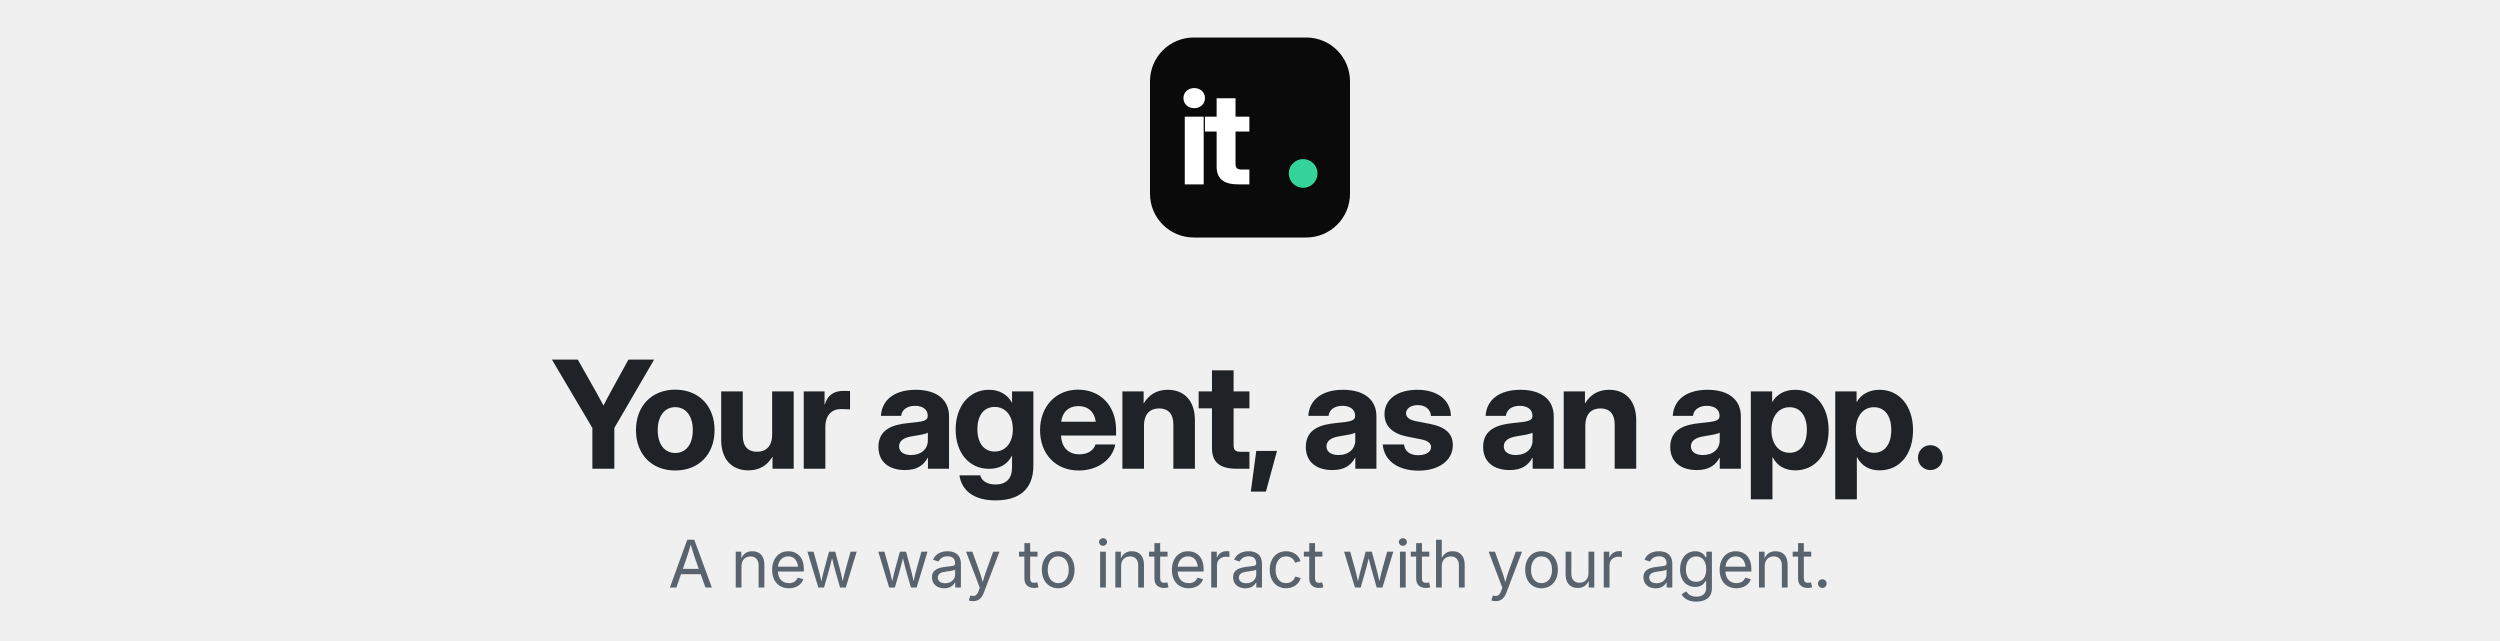
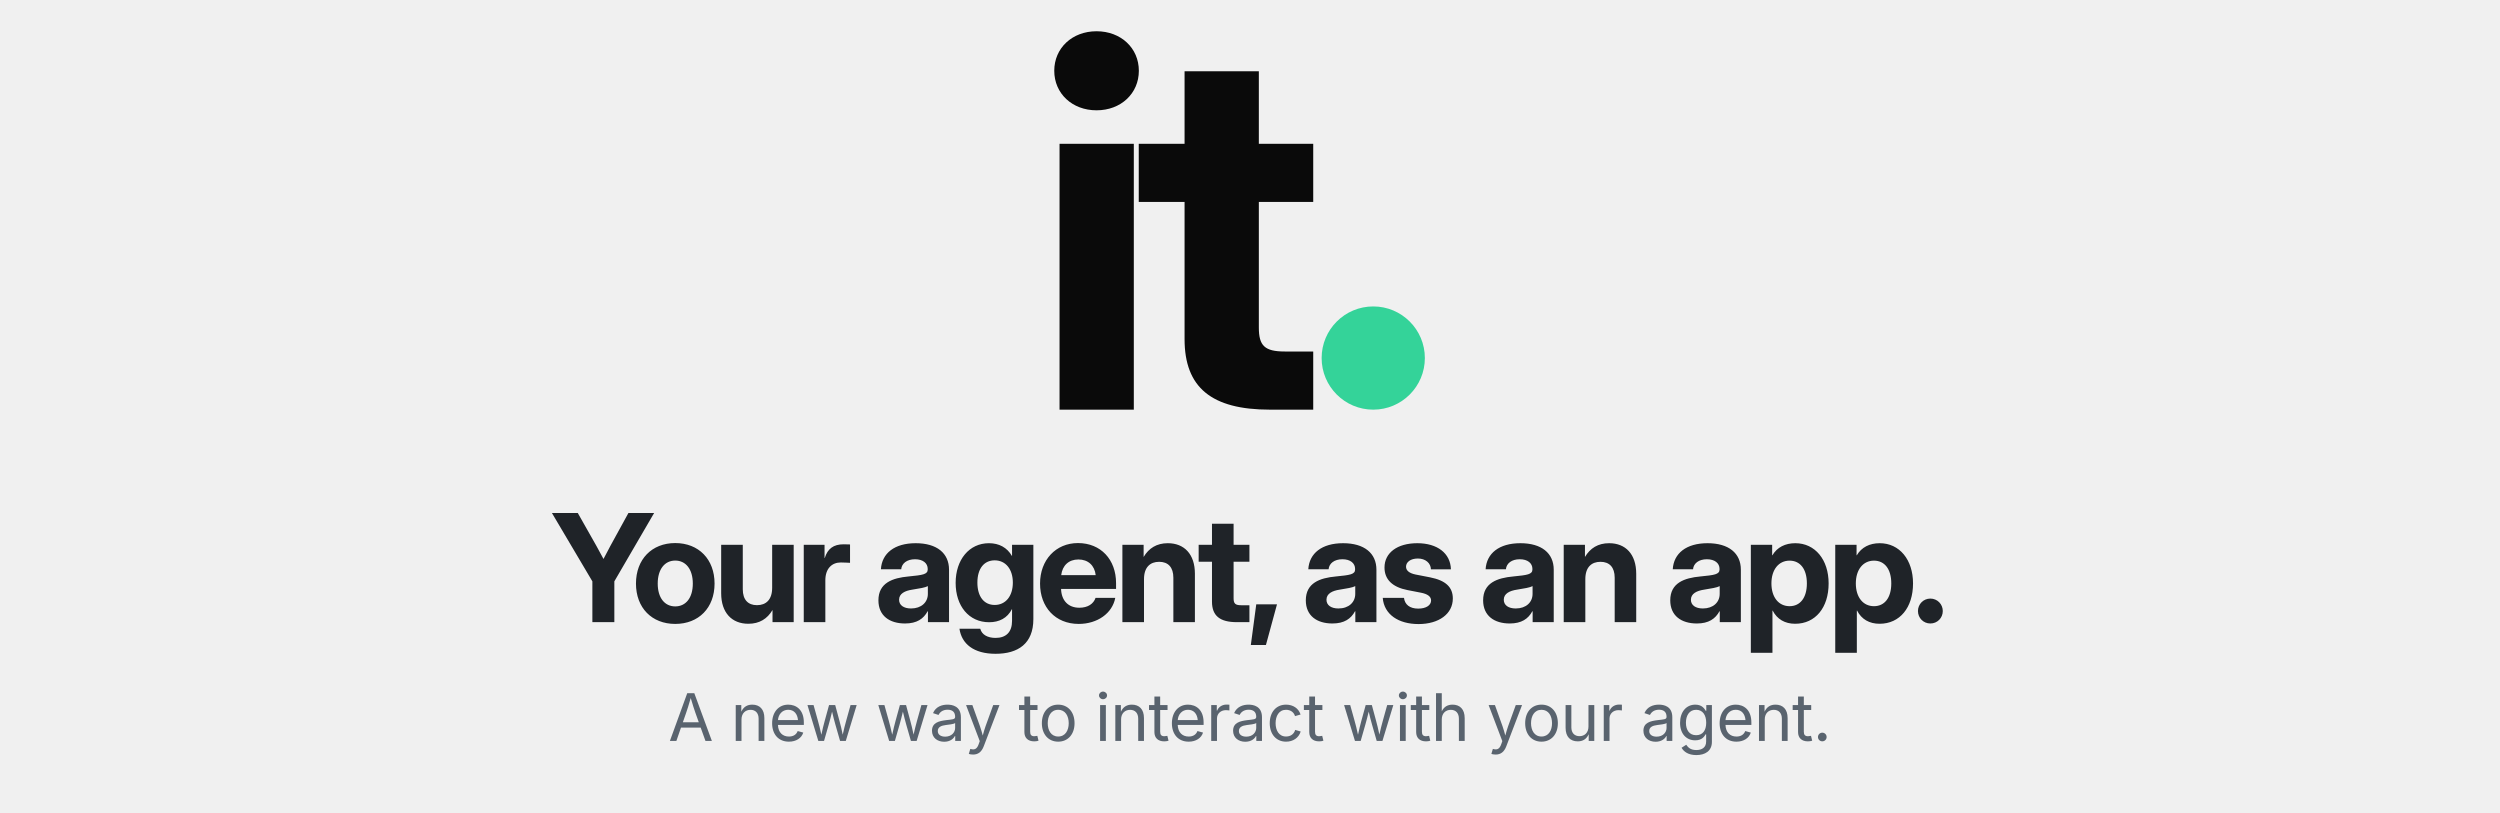
- <svg xmlns="http://www.w3.org/2000/svg" viewBox="0 0 1600 410" width="1600" height="410" role="img" aria-label="It. Your agent, as an app. A new way to interact with your agent.">
-   <g transform="translate(736.00 24.00) scale(2)">
-     <rect width="64" height="64" rx="14" fill="#0a0a0a" />
-     <path d="M11.13 47H17.18V25.34H11.13ZM14.15 22.62C16.14 22.62 17.59 21.24 17.59 19.4C17.59 17.55 16.14 16.18 14.15 16.18C12.16 16.18 10.7 17.55 10.7 19.4C10.7 21.24 12.16 22.62 14.15 22.62ZM31.8 25.34H27.37V19.44H21.32V25.34H17.59V30.08H21.32V41.26C21.32 45.2 23.52 47 28.28 47H31.8V42.26H29.49C27.85 42.26 27.37 41.79 27.37 40.31V30.08H31.8Z" fill="#fff" />
-     <circle cx="49" cy="43.5" r="4.6" fill="#34d399" />
+ <svg xmlns="http://www.w3.org/2000/svg" viewBox="0 0 1600 520" width="1600" height="520" role="img" aria-label="it. Your agent, as an app. A new way to interact with your agent.">
+   <g transform="translate(661.35 262.18) scale(0.16113)">
+     <path d="M104 0H399V-1056H104ZM251 -1189C348 -1189 419 -1256 419 -1346C419 -1436 348 -1503 251 -1503C154 -1503 83 -1436 83 -1346C83 -1256 154 -1189 251 -1189ZM1111.6 -1056H895.6V-1344H600.6V-1056H418.6V-825H600.6V-280C600.6 -88 707.6 0 939.6 0H1111.6V-231H998.6C918.6 -231 895.6 -254 895.6 -326V-825H1111.6Z" fill="#0a0a0a" />
+     <circle cx="1350" cy="-205" r="205" fill="#34d399" />
  </g>
-   <path d="M379.12 300H393.18V273.89L418.63 230.16H402.18L390.69 251.11C389.15 253.92 387.65 256.73 386.24 259.55C384.74 256.73 383.24 253.92 381.65 251.11L369.79 230.16H353.24L379.12 273.89ZM432.15 301.12C447.19 301.12 457.32 290.81 457.32 275.3C457.32 259.78 447.19 249.38 432.15 249.38C417.15 249.38 407.02 259.78 407.02 275.3C407.02 290.81 417.15 301.12 432.15 301.12ZM432.15 289.92C425.44 289.92 420.94 284.48 420.94 275.3C420.94 266.06 425.49 260.58 432.15 260.58C438.85 260.58 443.4 266.06 443.4 275.3C443.4 284.48 438.9 289.92 432.15 289.92ZM478.94 301.03C486.07 301.03 491.08 297.84 494.41 292.22V300H507.96V250.5H494.18V278.02C494.18 285.7 490.19 289.12 484.47 289.12C478.71 289.12 475.38 285.61 475.38 278.95V250.5H461.55V281.48C461.55 294 468.4 301.03 478.94 301.03ZM514.4 300H528.22V273.19C528.22 265.73 532.4 261.8 538.07 261.8C540.41 261.8 542.99 261.98 544.02 262.03V250.27C542.9 250.22 541.54 250.17 539.94 250.17C533.43 250.17 529.68 252.98 527.85 258.94H527.71V250.5H514.4ZM579.21 300.84C586.8 300.84 591.07 297.84 593.69 293.02H593.88V300H607.38V266.44C607.38 255.84 599.6 249.47 586.05 249.47C572.46 249.47 564.39 255.94 563.78 266.16H576.77C577.1 262.36 580.47 259.73 585.63 259.73C590.69 259.73 593.74 262.27 593.74 265.92V266.25C593.74 269.44 590.55 269.86 581.5 270.75C571.19 271.69 562.19 274.88 562.19 286.03C562.19 295.92 569.32 300.84 579.21 300.84ZM583.05 291.23C578.41 291.23 575.41 289.17 575.41 285.66C575.41 281.72 579.16 279.89 583.89 279.19C588.35 278.48 592.24 277.83 593.83 276.94V281.91C593.83 287.25 589.71 291.23 583.05 291.23ZM637.16 320.25C651.5 320.25 661.35 313.78 661.35 298.08V250.5H647.71V257.67H647.66C644.52 252.19 639.36 249.47 632.94 249.47C620.28 249.47 611.61 260.02 611.61 274.88C611.61 289.64 620.1 300.05 633.03 300.05C639.5 300.05 644.71 297.42 647.66 291.61H647.71V299.2C647.71 306.33 643.91 310.08 637.16 310.08C632 310.08 628.35 307.97 627.36 304.22H614.05C615.46 313.83 623.1 320.25 637.16 320.25ZM636.6 288.98C629.89 288.98 625.53 283.78 625.53 274.69C625.53 265.59 629.89 260.44 636.6 260.44C643.58 260.44 648.22 266.06 648.22 274.69C648.22 283.36 643.58 288.98 636.6 288.98ZM690.38 301.12C702.38 301.12 711.94 294.28 713.77 284.44H701.16C699.89 288.28 696.19 290.77 690.8 290.77C683.53 290.77 679.31 286.03 679.08 278.72H714.28V275.02C714.28 259.92 704.49 249.38 689.91 249.38C675.71 249.38 665.63 260.2 665.63 275.3C665.63 290.34 675.38 301.12 690.38 301.12ZM679.17 269.91C679.92 263.72 684 259.88 690.19 259.88C696.42 259.88 700.55 263.72 701.25 269.91ZM732.16 272.48C732.16 264.8 736.14 261.38 741.86 261.38C747.63 261.38 750.95 264.89 750.95 271.55V300H764.74V269.02C764.74 256.5 757.94 249.47 747.39 249.47C740.27 249.47 735.25 252.66 731.92 258.28V250.5H718.33V300H732.16ZM799.63 250.5H789.5V237H775.67V250.5H767.14V261.33H775.67V286.88C775.67 295.88 780.69 300 791.56 300H799.63V289.17H794.33C790.58 289.17 789.5 288.09 789.5 284.72V261.33H799.63ZM800.53 314.62H810.19L817.27 288.61H804ZM852.73 300.84C860.33 300.84 864.59 297.84 867.22 293.02H867.41V300H880.91V266.44C880.91 255.84 873.12 249.47 859.58 249.47C845.98 249.47 837.92 255.94 837.31 266.16H850.3C850.62 262.36 854 259.73 859.16 259.73C864.22 259.73 867.26 262.27 867.26 265.92V266.25C867.26 269.44 864.08 269.86 855.03 270.75C844.72 271.69 835.72 274.88 835.72 286.03C835.72 295.92 842.84 300.84 852.73 300.84ZM856.58 291.23C851.94 291.23 848.94 289.17 848.94 285.66C848.94 281.72 852.69 279.89 857.42 279.19C861.87 278.48 865.76 277.83 867.36 276.94V281.91C867.36 287.25 863.23 291.23 856.58 291.23ZM907.87 301.22C920.81 301.22 929.81 294.75 929.81 284.86C929.81 277.59 925.22 273.28 915.23 271.31L905.86 269.48C902.06 268.69 899.86 267.05 899.86 264.52C899.86 261.56 902.72 259.27 907.45 259.27C912.33 259.27 915.7 262.22 915.8 266.2H928.59C928.31 255.89 919.87 249.47 907.08 249.47C894.19 249.47 886.08 255.66 886.08 265.03C886.08 272.72 891.19 277.59 900.8 279.47L909.47 281.16C913.5 281.95 915.89 283.5 915.89 286.12C915.89 289.17 912.75 291.33 907.64 291.33C902.25 291.33 899.06 288.75 898.55 284.44H884.95C885.8 295.08 895.03 301.22 907.87 301.22ZM966.22 300.84C973.81 300.84 978.08 297.84 980.7 293.02H980.89V300H994.39V266.44C994.39 255.84 986.61 249.47 973.06 249.47C959.47 249.47 951.4 255.94 950.79 266.16H963.78C964.11 262.36 967.48 259.73 972.64 259.73C977.7 259.73 980.75 262.27 980.75 265.92V266.25C980.75 269.44 977.56 269.86 968.51 270.75C958.2 271.69 949.2 274.88 949.2 286.03C949.2 295.92 956.33 300.84 966.22 300.84ZM970.06 291.23C965.42 291.23 962.42 289.17 962.42 285.66C962.42 281.72 966.17 279.89 970.9 279.19C975.36 278.48 979.25 277.83 980.84 276.94V281.91C980.84 287.25 976.72 291.23 970.06 291.23ZM1014.61 272.48C1014.61 264.8 1018.59 261.38 1024.31 261.38C1030.07 261.38 1033.4 264.89 1033.4 271.55V300H1047.18V269.02C1047.18 256.5 1040.39 249.47 1029.84 249.47C1022.72 249.47 1017.7 252.66 1014.37 258.28V250.5H1000.78V300H1014.61ZM1085.98 300.84C1093.57 300.84 1097.84 297.84 1100.46 293.02H1100.65V300H1114.15V266.44C1114.15 255.84 1106.37 249.47 1092.82 249.47C1079.23 249.47 1071.17 255.94 1070.56 266.16H1083.54C1083.87 262.36 1087.25 259.73 1092.4 259.73C1097.46 259.73 1100.51 262.27 1100.51 265.92V266.25C1100.51 269.44 1097.32 269.86 1088.28 270.75C1077.96 271.69 1068.96 274.88 1068.96 286.03C1068.96 295.92 1076.09 300.84 1085.98 300.84ZM1089.82 291.23C1085.18 291.23 1082.18 289.17 1082.18 285.66C1082.18 281.72 1085.93 279.89 1090.67 279.19C1095.12 278.48 1099.01 277.83 1100.6 276.94V281.91C1100.6 287.25 1096.48 291.23 1089.82 291.23ZM1120.54 319.59H1134.37V292.59H1134.51C1137.37 298.17 1142.39 301.03 1148.9 301.03C1161.84 301.03 1170.32 290.72 1170.32 275.2C1170.32 260.02 1161.65 249.47 1148.99 249.47C1142.57 249.47 1137.37 252.05 1134.32 257.2H1134.18V250.5H1120.54ZM1145.34 289.78C1138.35 289.78 1133.71 284.06 1133.71 275.2C1133.71 266.39 1138.35 260.62 1145.34 260.62C1152.04 260.62 1156.4 265.92 1156.4 275.2C1156.4 284.48 1152.04 289.78 1145.34 289.78ZM1174.56 319.59H1188.38V292.59H1188.53C1191.38 298.17 1196.4 301.03 1202.92 301.03C1215.85 301.03 1224.34 290.72 1224.34 275.2C1224.34 260.02 1215.67 249.47 1203.01 249.47C1196.59 249.47 1191.38 252.05 1188.34 257.2H1188.2V250.5H1174.56ZM1199.35 289.78C1192.37 289.78 1187.73 284.06 1187.73 275.2C1187.73 266.39 1192.37 260.62 1199.35 260.62C1206.06 260.62 1210.42 265.92 1210.42 275.2C1210.42 284.48 1206.06 289.78 1199.35 289.78ZM1235.42 300.84C1239.87 300.84 1243.38 297.33 1243.38 292.88C1243.38 288.47 1239.87 284.91 1235.42 284.91C1231.01 284.91 1227.49 288.47 1227.49 292.88C1227.49 297.33 1231.01 300.84 1235.42 300.84Z" fill="#1f2328" />
-   <path d="M428.74 376H432.89L435.84 367.47H448.43L451.49 376H455.59L444.35 345.44H439.84ZM437.03 364.06 439.18 357.87C439.84 355.98 440.78 353.07 442.07 348.56C443.37 352.99 444.27 355.82 445.01 357.87L447.22 364.06ZM474.56 362.26C474.56 358.34 477.04 356.11 480.34 356.11C483.54 356.11 485.51 358.22 485.51 361.75V376H489.2V361.44C489.2 355.64 486.09 352.79 481.45 352.79C478.37 352.79 475.91 354.08 474.44 357.32L474.42 353.07H470.87V376H474.56ZM504.9 376.49C509.6 376.49 513.02 374.13 514.09 370.67L510.52 369.68C509.66 372.02 507.63 373.21 504.92 373.21C500.86 373.21 498.07 370.59 497.89 365.79H514.46V364.25C514.46 355.78 509.33 352.79 504.47 352.79C498.22 352.79 494.16 357.69 494.16 364.72C494.16 371.78 498.26 376.49 504.9 376.49ZM497.91 362.67C498.13 359.16 500.53 356.07 504.47 356.07C508.24 356.07 510.36 358.77 510.71 362.67ZM523.72 376H527.39L530.36 365.62C531.1 363.06 531.82 360.19 532.52 357.28C533.21 360.21 533.91 363 534.67 365.62L537.64 376H541.31L548.27 353.07H544.35L541.56 363.08C540.86 365.58 540.1 368.47 539.34 371.98C538.63 368.43 537.89 365.52 537.23 363.08L534.53 353.07H530.59L527.84 363.08C527.14 365.62 526.4 368.56 525.67 372.04C524.91 368.39 524.13 365.48 523.47 363.08L520.68 353.07H516.77ZM569.06 376H572.73L575.71 365.62C576.44 363.06 577.16 360.19 577.86 357.28C578.56 360.21 579.25 363 580.01 365.62L582.99 376H586.66L593.61 353.07H589.69L586.9 363.08C586.21 365.58 585.45 368.47 584.69 371.98C583.97 368.43 583.23 365.52 582.58 363.08L579.87 353.07H575.93L573.18 363.08C572.49 365.62 571.75 368.56 571.01 372.04C570.25 368.39 569.47 365.48 568.82 363.08L566.03 353.07H562.11ZM604.28 376.53C608.16 376.53 610.31 374.5 611.09 372.88H611.34V376H614.97V360.89C614.97 353.73 609.45 352.79 606.38 352.79C602.83 352.79 598.89 354.06 597.13 358.22L600.67 359.39C601.39 357.79 603.18 356.03 606.48 356.03C609.66 356.03 611.28 357.67 611.28 360.52V360.64C611.28 362.34 609.47 362.22 605.39 362.73C601.15 363.26 596.47 364.23 596.47 369.48C596.47 373.99 599.94 376.53 604.28 376.53ZM604.92 373.27C602.17 373.27 600.18 372.04 600.18 369.66C600.18 367.06 602.54 366.2 605.23 365.85C606.64 365.66 610.66 365.25 611.28 364.54V367.71C611.28 370.52 609 373.27 604.92 373.27ZM620.04 384.31C620.43 384.49 621.44 384.74 622.75 384.74C625.99 384.74 628.21 383.08 629.6 379.42L639.67 353.07H635.65L630.73 366.67C630.01 368.66 629.48 370.65 628.97 372.55C628.43 370.65 627.92 368.68 627.2 366.67L622.32 353.07H618.28L627.04 376.12L626.38 378.03C625.25 381.31 623.63 381.8 621.38 381.21L620.99 381.11ZM664.01 353.07H659.3V347.62H655.61V353.07H652.16V356.23H655.61V370.34C655.61 374.09 657.94 376.29 661.9 376.29C662.85 376.29 663.89 376.14 664.65 375.88L663.89 372.76C663.28 372.88 662.48 373.01 662 373.01C660.06 373.01 659.3 372.1 659.3 370.05V356.23H664.01ZM677.23 376.49C683.49 376.49 687.71 371.75 687.71 364.68C687.71 357.5 683.49 352.79 677.23 352.79C671 352.79 666.79 357.5 666.79 364.68C666.79 371.75 671 376.49 677.23 376.49ZM677.23 373.19C672.66 373.19 670.55 369.19 670.55 364.68C670.55 360.11 672.66 356.09 677.23 356.09C681.87 356.09 683.98 360.13 683.98 364.68C683.98 369.19 681.87 373.19 677.23 373.19ZM704.06 376H707.75V353.07H704.06ZM705.92 349.32C707.34 349.32 708.51 348.23 708.51 346.88C708.51 345.53 707.34 344.44 705.92 344.44C704.53 344.44 703.36 345.53 703.36 346.88C703.36 348.23 704.53 349.32 705.92 349.32ZM717.5 362.26C717.5 358.34 719.98 356.11 723.28 356.11C726.48 356.11 728.45 358.22 728.45 361.75V376H732.14V361.44C732.14 355.64 729.03 352.79 724.39 352.79C721.31 352.79 718.85 354.08 717.38 357.32L717.36 353.07H713.81V376H717.5ZM747.23 353.07H742.51V347.62H738.82V353.07H735.37V356.23H738.82V370.34C738.82 374.09 741.16 376.29 745.11 376.29C746.06 376.29 747.1 376.14 747.86 375.88L747.1 372.76C746.49 372.88 745.69 373.01 745.22 373.01C743.27 373.01 742.51 372.1 742.51 370.05V356.23H747.23ZM760.75 376.49C765.45 376.49 768.87 374.13 769.94 370.67L766.37 369.68C765.51 372.02 763.48 373.21 760.77 373.21C756.71 373.21 753.92 370.59 753.74 365.79H770.31V364.25C770.31 355.78 765.18 352.79 760.32 352.79C754.07 352.79 750.01 357.69 750.01 364.72C750.01 371.78 754.11 376.49 760.75 376.49ZM753.76 362.67C753.98 359.16 756.38 356.07 760.32 356.07C764.09 356.07 766.21 358.77 766.56 362.67ZM775.18 376H778.87V361.64C778.87 358.55 781.29 356.31 784.59 356.31C785.58 356.31 786.58 356.48 786.81 356.52V352.81C786.38 352.79 785.47 352.74 784.94 352.74C782.21 352.74 779.84 354.28 778.99 356.6H778.75V353.07H775.18ZM796.99 376.53C800.87 376.53 803.02 374.5 803.8 372.88H804.04V376H807.67V360.89C807.67 353.73 802.16 352.79 799.08 352.79C795.53 352.79 791.6 354.06 789.83 358.22L793.38 359.39C794.1 357.79 795.88 356.03 799.18 356.03C802.36 356.03 803.98 357.67 803.98 360.52V360.64C803.98 362.34 802.18 362.22 798.1 362.73C793.85 363.26 789.18 364.23 789.18 369.48C789.18 373.99 792.64 376.53 796.99 376.53ZM797.63 373.27C794.88 373.27 792.89 372.04 792.89 369.66C792.89 367.06 795.25 366.2 797.93 365.85C799.35 365.66 803.37 365.25 803.98 364.54V367.71C803.98 370.52 801.71 373.27 797.63 373.27ZM823.07 376.49C827.56 376.49 831.21 374.05 832.44 369.97L828.91 368.97C828.23 371.45 826.14 373.19 823.07 373.19C818.49 373.19 816.38 369.19 816.38 364.68C816.38 360.11 818.49 356.09 823.07 356.09C826.08 356.09 828.13 357.77 828.81 360.13L832.36 359.12C831.11 355.12 827.5 352.79 823.07 352.79C816.83 352.79 812.63 357.5 812.63 364.68C812.63 371.75 816.83 376.49 823.07 376.49ZM846.33 353.07H841.62V347.62H837.92V353.07H834.48V356.23H837.92V370.34C837.92 374.09 840.26 376.29 844.22 376.29C845.16 376.29 846.21 376.14 846.97 375.88L846.21 372.76C845.59 372.88 844.79 373.01 844.32 373.01C842.37 373.01 841.62 372.1 841.62 370.05V356.23H846.33ZM867.17 376H870.84L873.81 365.62C874.55 363.06 875.27 360.19 875.97 357.28C876.66 360.21 877.36 363 878.12 365.62L881.09 376H884.77L891.72 353.07H887.8L885.01 363.08C884.31 365.58 883.56 368.47 882.8 371.98C882.08 368.43 881.34 365.52 880.68 363.08L877.98 353.07H874.04L871.29 363.08C870.59 365.62 869.86 368.56 869.12 372.04C868.36 368.39 867.58 365.48 866.92 363.08L864.13 353.07H860.22ZM895.97 376H899.66V353.07H895.97ZM897.84 349.32C899.25 349.32 900.42 348.23 900.42 346.88C900.42 345.53 899.25 344.44 897.84 344.44C896.44 344.44 895.28 345.53 895.28 346.88C895.28 348.23 896.44 349.32 897.84 349.32ZM914.75 353.07H910.03V347.62H906.34V353.07H902.9V356.23H906.34V370.34C906.34 374.09 908.68 376.29 912.64 376.29C913.58 376.29 914.63 376.14 915.38 375.88L914.63 372.76C914.01 372.88 913.21 373.01 912.74 373.01C910.79 373.01 910.03 372.1 910.03 370.05V356.23H914.75ZM922.74 362.26C922.74 358.34 925.22 356.11 928.52 356.11C931.72 356.11 933.69 358.22 933.69 361.75V376H937.4V361.44C937.4 355.64 934.26 352.79 929.63 352.79C926.63 352.79 924.23 354 922.74 357.05V345.44H919.05V376H922.74ZM954.48 384.31C954.87 384.49 955.88 384.74 957.19 384.74C960.43 384.74 962.65 383.08 964.04 379.42L974.11 353.07H970.09L965.17 366.67C964.45 368.66 963.92 370.65 963.4 372.55C962.87 370.65 962.36 368.68 961.64 366.67L956.76 353.07H952.72L961.48 376.12L960.82 378.03C959.69 381.31 958.07 381.8 955.82 381.21L955.43 381.11ZM986.55 376.49C992.8 376.49 997.03 371.75 997.03 364.68C997.03 357.5 992.8 352.79 986.55 352.79C980.31 352.79 976.11 357.5 976.11 364.68C976.11 371.75 980.31 376.49 986.55 376.49ZM986.55 373.19C981.97 373.19 979.86 369.19 979.86 364.68C979.86 360.11 981.97 356.09 986.55 356.09C991.18 356.09 993.3 360.13 993.3 364.68C993.3 369.19 991.18 373.19 986.55 373.19ZM1009.75 376.29C1012.77 376.29 1015.27 375.06 1016.77 371.71V376H1020.34V353.07H1016.62V366.81C1016.62 370.73 1014.14 372.96 1010.86 372.96C1007.66 372.96 1005.67 370.85 1005.67 367.33V353.07H1001.98V367.63C1001.98 373.44 1005.12 376.29 1009.75 376.29ZM1026.4 376H1030.09V361.64C1030.09 358.55 1032.51 356.31 1035.81 356.31C1036.79 356.31 1037.8 356.48 1038.02 356.52V352.81C1037.59 352.79 1036.69 352.74 1036.16 352.74C1033.43 352.74 1031.05 354.28 1030.21 356.6H1029.96V353.07H1026.4ZM1059.6 376.53C1063.47 376.53 1065.63 374.5 1066.41 372.88H1066.65V376H1070.28V360.89C1070.28 353.73 1064.77 352.79 1061.69 352.79C1058.14 352.79 1054.2 354.06 1052.44 358.22L1055.99 359.39C1056.71 357.79 1058.49 356.03 1061.79 356.03C1064.97 356.03 1066.59 357.67 1066.59 360.52V360.64C1066.59 362.34 1064.79 362.22 1060.71 362.73C1056.46 363.26 1051.79 364.23 1051.79 369.48C1051.79 373.99 1055.25 376.53 1059.6 376.53ZM1060.23 373.27C1057.49 373.27 1055.5 372.04 1055.5 369.66C1055.5 367.06 1057.86 366.2 1060.54 365.85C1061.96 365.66 1065.98 365.25 1066.59 364.54V367.71C1066.59 370.52 1064.32 373.27 1060.23 373.27ZM1085.63 385.06C1091.21 385.06 1095.62 382.52 1095.62 376.59V353.07H1092.03V356.74H1091.68C1090.9 355.51 1089.43 352.79 1085 352.79C1079.28 352.79 1075.24 357.34 1075.24 364.43C1075.24 371.63 1079.42 375.63 1084.92 375.63C1089.35 375.63 1090.8 373.11 1091.58 371.8H1091.93V376.39C1091.93 380.16 1089.28 381.84 1085.63 381.84C1081.59 381.84 1080.16 379.79 1079.19 378.46L1076.2 380.39C1077.62 382.91 1080.55 385.06 1085.63 385.06ZM1085.53 372.35C1081.22 372.35 1078.99 369.07 1078.99 364.35C1078.99 359.78 1081.16 356.09 1085.53 356.09C1089.76 356.09 1091.97 359.49 1091.97 364.35C1091.97 369.36 1089.69 372.35 1085.53 372.35ZM1111.32 376.49C1116.02 376.49 1119.44 374.13 1120.51 370.67L1116.94 369.68C1116.08 372.02 1114.05 373.21 1111.34 373.21C1107.28 373.21 1104.49 370.59 1104.31 365.79H1120.88V364.25C1120.88 355.78 1115.75 352.79 1110.89 352.79C1104.63 352.79 1100.57 357.69 1100.57 364.72C1100.57 371.78 1104.68 376.49 1111.32 376.49ZM1104.33 362.67C1104.55 359.16 1106.95 356.07 1110.89 356.07C1114.66 356.07 1116.78 358.77 1117.12 362.67ZM1129.44 362.26C1129.44 358.34 1131.92 356.11 1135.22 356.11C1138.42 356.11 1140.39 358.22 1140.39 361.75V376H1144.08V361.44C1144.08 355.64 1140.96 352.79 1136.33 352.79C1133.25 352.79 1130.79 354.08 1129.32 357.32L1129.3 353.07H1125.75V376H1129.44ZM1159.17 353.07H1154.45V347.62H1150.76V353.07H1147.31V356.23H1150.76V370.34C1150.76 374.09 1153.1 376.29 1157.05 376.29C1158 376.29 1159.04 376.14 1159.8 375.88L1159.04 372.76C1158.43 372.88 1157.63 373.01 1157.16 373.01C1155.21 373.01 1154.45 372.1 1154.45 370.05V356.23H1159.17ZM1166.27 376.27C1167.81 376.27 1169.04 375.04 1169.04 373.5C1169.04 371.96 1167.81 370.73 1166.27 370.73C1164.73 370.73 1163.5 371.96 1163.5 373.5C1163.5 375.04 1164.73 376.27 1166.27 376.27Z" fill="#59636e" />
+   <path d="M379.12 398.18H393.18V372.07L418.63 328.34H402.18L390.69 349.29C389.15 352.1 387.65 354.92 386.24 357.73C384.74 354.92 383.24 352.1 381.65 349.29L369.79 328.34H353.24L379.12 372.07ZM432.15 399.31C447.19 399.31 457.32 389 457.32 373.48C457.32 357.96 447.19 347.56 432.15 347.56C417.15 347.56 407.02 357.96 407.02 373.48C407.02 389 417.15 399.31 432.15 399.31ZM432.15 388.1C425.44 388.1 420.94 382.67 420.94 373.48C420.94 364.25 425.49 358.76 432.15 358.76C438.85 358.76 443.4 364.25 443.4 373.48C443.4 382.67 438.9 388.1 432.15 388.1ZM478.94 399.21C486.07 399.21 491.08 396.03 494.41 390.4V398.18H507.96V348.68H494.18V376.2C494.18 383.89 490.19 387.31 484.47 387.31C478.71 387.31 475.38 383.79 475.38 377.14V348.68H461.55V379.67C461.55 392.18 468.4 399.21 478.94 399.21ZM514.4 398.18H528.22V371.37C528.22 363.92 532.4 359.98 538.07 359.98C540.41 359.98 542.99 360.17 544.02 360.21V348.45C542.9 348.4 541.54 348.35 539.94 348.35C533.43 348.35 529.68 351.17 527.85 357.12H527.71V348.68H514.4ZM579.21 399.03C586.8 399.03 591.07 396.03 593.69 391.2H593.88V398.18H607.38V364.62C607.38 354.03 599.6 347.65 586.05 347.65C572.46 347.65 564.39 354.12 563.78 364.34H576.77C577.1 360.54 580.47 357.92 585.63 357.92C590.69 357.92 593.74 360.45 593.74 364.1V364.43C593.74 367.62 590.55 368.04 581.5 368.93C571.19 369.87 562.19 373.06 562.19 384.21C562.19 394.1 569.32 399.03 579.21 399.03ZM583.05 389.42C578.41 389.42 575.41 387.35 575.41 383.84C575.41 379.9 579.16 378.07 583.89 377.37C588.35 376.67 592.24 376.01 593.83 375.12V380.09C593.83 385.43 589.71 389.42 583.05 389.42ZM637.16 418.43C651.5 418.43 661.35 411.96 661.35 396.26V348.68H647.71V355.85H647.66C644.52 350.37 639.36 347.65 632.94 347.65C620.28 347.65 611.61 358.2 611.61 373.06C611.61 387.82 620.1 398.23 633.03 398.23C639.5 398.23 644.71 395.6 647.66 389.79H647.71V397.39C647.71 404.51 643.91 408.26 637.16 408.26C632 408.26 628.35 406.15 627.36 402.4H614.05C615.46 412.01 623.1 418.43 637.16 418.43ZM636.6 387.17C629.89 387.17 625.53 381.96 625.53 372.87C625.53 363.78 629.89 358.62 636.6 358.62C643.58 358.62 648.22 364.25 648.22 372.87C648.22 381.54 643.58 387.17 636.6 387.17ZM690.38 399.31C702.38 399.31 711.94 392.46 713.77 382.62H701.16C699.89 386.46 696.19 388.95 690.8 388.95C683.53 388.95 679.31 384.21 679.08 376.9H714.28V373.2C714.28 358.1 704.49 347.56 689.91 347.56C675.71 347.56 665.63 358.39 665.63 373.48C665.63 388.53 675.38 399.31 690.38 399.31ZM679.17 368.09C679.92 361.9 684 358.06 690.19 358.06C696.42 358.06 700.55 361.9 701.25 368.09ZM732.16 370.67C732.16 362.98 736.14 359.56 741.86 359.56C747.63 359.56 750.95 363.07 750.95 369.73V398.18H764.74V367.2C764.74 354.68 757.94 347.65 747.39 347.65C740.27 347.65 735.25 350.84 731.92 356.46V348.68H718.33V398.18H732.16ZM799.63 348.68H789.5V335.18H775.67V348.68H767.14V359.51H775.67V385.06C775.67 394.06 780.69 398.18 791.56 398.18H799.63V387.35H794.33C790.58 387.35 789.5 386.28 789.5 382.9V359.51H799.63ZM800.53 412.81H810.19L817.27 386.79H804ZM852.73 399.03C860.33 399.03 864.59 396.03 867.22 391.2H867.41V398.18H880.91V364.62C880.91 354.03 873.12 347.65 859.58 347.65C845.98 347.65 837.92 354.12 837.31 364.34H850.3C850.62 360.54 854 357.92 859.16 357.92C864.22 357.92 867.26 360.45 867.26 364.1V364.43C867.26 367.62 864.08 368.04 855.03 368.93C844.72 369.87 835.72 373.06 835.72 384.21C835.72 394.1 842.84 399.03 852.73 399.03ZM856.58 389.42C851.94 389.42 848.94 387.35 848.94 383.84C848.94 379.9 852.69 378.07 857.42 377.37C861.87 376.67 865.76 376.01 867.36 375.12V380.09C867.36 385.43 863.23 389.42 856.58 389.42ZM907.87 399.4C920.81 399.4 929.81 392.93 929.81 383.04C929.81 375.78 925.22 371.46 915.23 369.5L905.86 367.67C902.06 366.87 899.86 365.23 899.86 362.7C899.86 359.75 902.72 357.45 907.45 357.45C912.33 357.45 915.7 360.4 915.8 364.39H928.59C928.31 354.07 919.87 347.65 907.08 347.65C894.19 347.65 886.08 353.84 886.08 363.21C886.08 370.9 891.19 375.78 900.8 377.65L909.47 379.34C913.5 380.14 915.89 381.68 915.89 384.31C915.89 387.35 912.75 389.51 907.64 389.51C902.25 389.51 899.06 386.93 898.55 382.62H884.95C885.8 393.26 895.03 399.4 907.87 399.4ZM966.22 399.03C973.81 399.03 978.08 396.03 980.7 391.2H980.89V398.18H994.39V364.62C994.39 354.03 986.61 347.65 973.06 347.65C959.47 347.65 951.4 354.12 950.79 364.34H963.78C964.11 360.54 967.48 357.92 972.64 357.92C977.7 357.92 980.75 360.45 980.75 364.1V364.43C980.75 367.62 977.56 368.04 968.51 368.93C958.2 369.87 949.2 373.06 949.2 384.21C949.2 394.1 956.33 399.03 966.22 399.03ZM970.06 389.42C965.42 389.42 962.42 387.35 962.42 383.84C962.42 379.9 966.17 378.07 970.9 377.37C975.36 376.67 979.25 376.01 980.84 375.12V380.09C980.84 385.43 976.72 389.42 970.06 389.42ZM1014.61 370.67C1014.61 362.98 1018.59 359.56 1024.31 359.56C1030.07 359.56 1033.4 363.07 1033.4 369.73V398.18H1047.18V367.2C1047.18 354.68 1040.39 347.65 1029.84 347.65C1022.72 347.65 1017.7 350.84 1014.37 356.46V348.68H1000.78V398.18H1014.61ZM1085.98 399.03C1093.57 399.03 1097.84 396.03 1100.46 391.2H1100.65V398.18H1114.15V364.62C1114.15 354.03 1106.37 347.65 1092.82 347.65C1079.23 347.65 1071.17 354.12 1070.56 364.34H1083.54C1083.87 360.54 1087.25 357.92 1092.4 357.92C1097.46 357.92 1100.51 360.45 1100.51 364.1V364.43C1100.51 367.62 1097.32 368.04 1088.28 368.93C1077.96 369.87 1068.96 373.06 1068.96 384.21C1068.96 394.1 1076.09 399.03 1085.98 399.03ZM1089.82 389.42C1085.18 389.42 1082.18 387.35 1082.18 383.84C1082.18 379.9 1085.93 378.07 1090.67 377.37C1095.12 376.67 1099.01 376.01 1100.6 375.12V380.09C1100.6 385.43 1096.48 389.42 1089.82 389.42ZM1120.54 417.78H1134.37V390.78H1134.51C1137.37 396.35 1142.39 399.21 1148.9 399.21C1161.84 399.21 1170.32 388.9 1170.32 373.39C1170.32 358.2 1161.65 347.65 1148.99 347.65C1142.57 347.65 1137.37 350.23 1134.32 355.39H1134.18V348.68H1120.54ZM1145.34 387.96C1138.35 387.96 1133.71 382.25 1133.71 373.39C1133.71 364.57 1138.35 358.81 1145.34 358.81C1152.04 358.81 1156.4 364.1 1156.4 373.39C1156.4 382.67 1152.04 387.96 1145.34 387.96ZM1174.56 417.78H1188.38V390.78H1188.53C1191.38 396.35 1196.4 399.21 1202.92 399.21C1215.85 399.21 1224.34 388.9 1224.34 373.39C1224.34 358.2 1215.67 347.65 1203.01 347.65C1196.59 347.65 1191.38 350.23 1188.34 355.39H1188.2V348.68H1174.56ZM1199.35 387.96C1192.37 387.96 1187.73 382.25 1187.73 373.39C1187.73 364.57 1192.37 358.81 1199.35 358.81C1206.06 358.81 1210.42 364.1 1210.42 373.39C1210.42 382.67 1206.06 387.96 1199.35 387.96ZM1235.42 399.03C1239.87 399.03 1243.38 395.51 1243.38 391.06C1243.38 386.65 1239.87 383.09 1235.42 383.09C1231.01 383.09 1227.49 386.65 1227.49 391.06C1227.49 395.51 1231.01 399.03 1235.42 399.03Z" fill="#1f2328" />
+   <path d="M428.74 474.18H432.89L435.84 465.65H448.43L451.49 474.18H455.59L444.35 443.63H439.84ZM437.03 462.25 439.18 456.05C439.84 454.17 440.78 451.25 442.07 446.74C443.37 451.17 444.27 454 445.01 456.05L447.22 462.25ZM474.56 460.44C474.56 456.53 477.04 454.29 480.34 454.29C483.54 454.29 485.51 456.4 485.51 459.93V474.18H489.2V459.62C489.2 453.82 486.09 450.97 481.45 450.97C478.37 450.97 475.91 452.26 474.44 455.5L474.42 451.25H470.87V474.18H474.56ZM504.9 474.67C509.6 474.67 513.02 472.32 514.09 468.85L510.52 467.87C509.66 470.2 507.63 471.39 504.92 471.39C500.86 471.39 498.07 468.77 497.89 463.97H514.46V462.43C514.46 453.96 509.33 450.97 504.47 450.97C498.22 450.97 494.16 455.87 494.16 462.9C494.16 469.96 498.26 474.67 504.9 474.67ZM497.91 460.85C498.13 457.35 500.53 454.25 504.47 454.25C508.24 454.25 510.36 456.96 510.71 460.85ZM523.72 474.18H527.39L530.36 463.81C531.1 461.24 531.82 458.37 532.52 455.46C533.21 458.39 533.91 461.18 534.67 463.81L537.64 474.18H541.31L548.27 451.25H544.35L541.56 461.26C540.86 463.76 540.1 466.66 539.34 470.16C538.63 466.62 537.89 463.7 537.23 461.26L534.53 451.25H530.59L527.84 461.26C527.14 463.81 526.4 466.74 525.67 470.22C524.91 466.57 524.13 463.66 523.47 461.26L520.68 451.25H516.77ZM569.06 474.18H572.73L575.71 463.81C576.44 461.24 577.16 458.37 577.86 455.46C578.56 458.39 579.25 461.18 580.01 463.81L582.99 474.18H586.66L593.61 451.25H589.69L586.9 461.26C586.21 463.76 585.45 466.66 584.69 470.16C583.97 466.62 583.23 463.7 582.58 461.26L579.87 451.25H575.93L573.18 461.26C572.49 463.81 571.75 466.74 571.01 470.22C570.25 466.57 569.47 463.66 568.82 461.26L566.03 451.25H562.11ZM604.28 474.72C608.16 474.72 610.31 472.69 611.09 471.07H611.34V474.18H614.97V459.07C614.97 451.91 609.45 450.97 606.38 450.97C602.83 450.97 598.89 452.24 597.13 456.4L600.67 457.57C601.39 455.97 603.18 454.21 606.48 454.21C609.66 454.21 611.28 455.85 611.28 458.7V458.82C611.28 460.52 609.47 460.4 605.39 460.91C601.15 461.45 596.47 462.41 596.47 467.66C596.47 472.17 599.94 474.72 604.28 474.72ZM604.92 471.46C602.17 471.46 600.18 470.22 600.18 467.85C600.18 465.24 602.54 464.38 605.23 464.03C606.64 463.85 610.66 463.44 611.28 462.72V465.9C611.28 468.71 609 471.46 604.92 471.46ZM620.04 482.49C620.43 482.67 621.44 482.92 622.75 482.92C625.99 482.92 628.21 481.26 629.6 477.61L639.67 451.25H635.65L630.73 464.85C630.01 466.84 629.48 468.83 628.97 470.74C628.43 468.83 627.92 466.86 627.2 464.85L622.32 451.25H618.28L627.04 474.31L626.38 476.21C625.25 479.49 623.63 479.99 621.38 479.39L620.99 479.29ZM664.01 451.25H659.3V445.8H655.61V451.25H652.16V454.41H655.61V468.52C655.61 472.28 657.94 474.47 661.9 474.47C662.85 474.47 663.89 474.33 664.65 474.06L663.89 470.94C663.28 471.07 662.48 471.19 662 471.19C660.06 471.19 659.3 470.29 659.3 468.24V454.41H664.01ZM677.23 474.67C683.49 474.67 687.71 469.94 687.71 462.86C687.71 455.68 683.49 450.97 677.23 450.97C671 450.97 666.79 455.68 666.79 462.86C666.79 469.94 671 474.67 677.23 474.67ZM677.23 471.37C672.66 471.37 670.55 467.37 670.55 462.86C670.55 458.29 672.66 454.27 677.23 454.27C681.87 454.27 683.98 458.31 683.98 462.86C683.98 467.37 681.87 471.37 677.23 471.37ZM704.06 474.18H707.75V451.25H704.06ZM705.92 447.5C707.34 447.5 708.51 446.42 708.51 445.06C708.51 443.71 707.34 442.62 705.92 442.62C704.53 442.62 703.36 443.71 703.36 445.06C703.36 446.42 704.53 447.5 705.92 447.5ZM717.5 460.44C717.5 456.53 719.98 454.29 723.28 454.29C726.48 454.29 728.45 456.4 728.45 459.93V474.18H732.14V459.62C732.14 453.82 729.03 450.97 724.39 450.97C721.31 450.97 718.85 452.26 717.38 455.5L717.36 451.25H713.81V474.18H717.5ZM747.23 451.25H742.51V445.8H738.82V451.25H735.37V454.41H738.82V468.52C738.82 472.28 741.16 474.47 745.11 474.47C746.06 474.47 747.1 474.33 747.86 474.06L747.1 470.94C746.49 471.07 745.69 471.19 745.22 471.19C743.27 471.19 742.51 470.29 742.51 468.24V454.41H747.23ZM760.75 474.67C765.45 474.67 768.87 472.32 769.94 468.85L766.37 467.87C765.51 470.2 763.48 471.39 760.77 471.39C756.71 471.39 753.92 468.77 753.74 463.97H770.31V462.43C770.31 453.96 765.18 450.97 760.32 450.97C754.07 450.97 750.01 455.87 750.01 462.9C750.01 469.96 754.11 474.67 760.75 474.67ZM753.76 460.85C753.98 457.35 756.38 454.25 760.32 454.25C764.09 454.25 766.21 456.96 766.56 460.85ZM775.18 474.18H778.87V459.83C778.87 456.73 781.29 454.5 784.59 454.5C785.58 454.5 786.58 454.66 786.81 454.7V450.99C786.38 450.97 785.47 450.93 784.94 450.93C782.21 450.93 779.84 452.46 778.99 454.78H778.75V451.25H775.18ZM796.99 474.72C800.87 474.72 803.02 472.69 803.8 471.07H804.04V474.18H807.67V459.07C807.67 451.91 802.16 450.97 799.08 450.97C795.53 450.97 791.6 452.24 789.83 456.4L793.38 457.57C794.1 455.97 795.88 454.21 799.18 454.21C802.36 454.21 803.98 455.85 803.98 458.7V458.82C803.98 460.52 802.18 460.4 798.1 460.91C793.85 461.45 789.18 462.41 789.18 467.66C789.18 472.17 792.64 474.72 796.99 474.72ZM797.63 471.46C794.88 471.46 792.89 470.22 792.89 467.85C792.89 465.24 795.25 464.38 797.93 464.03C799.35 463.85 803.37 463.44 803.98 462.72V465.9C803.98 468.71 801.71 471.46 797.63 471.46ZM823.07 474.67C827.56 474.67 831.21 472.23 832.44 468.15L828.91 467.15C828.23 469.63 826.14 471.37 823.07 471.37C818.49 471.37 816.38 467.37 816.38 462.86C816.38 458.29 818.49 454.27 823.07 454.27C826.08 454.27 828.13 455.95 828.81 458.31L832.36 457.3C831.11 453.31 827.5 450.97 823.07 450.97C816.83 450.97 812.63 455.68 812.63 462.86C812.63 469.94 816.83 474.67 823.07 474.67ZM846.33 451.25H841.62V445.8H837.92V451.25H834.48V454.41H837.92V468.52C837.92 472.28 840.26 474.47 844.22 474.47C845.16 474.47 846.21 474.33 846.97 474.06L846.21 470.94C845.59 471.07 844.79 471.19 844.32 471.19C842.37 471.19 841.62 470.29 841.62 468.24V454.41H846.33ZM867.17 474.18H870.84L873.81 463.81C874.55 461.24 875.27 458.37 875.97 455.46C876.66 458.39 877.36 461.18 878.12 463.81L881.09 474.18H884.77L891.72 451.25H887.8L885.01 461.26C884.31 463.76 883.56 466.66 882.8 470.16C882.08 466.62 881.34 463.7 880.68 461.26L877.98 451.25H874.04L871.29 461.26C870.59 463.81 869.86 466.74 869.12 470.22C868.36 466.57 867.58 463.66 866.92 461.26L864.13 451.25H860.22ZM895.97 474.18H899.66V451.25H895.97ZM897.84 447.5C899.25 447.5 900.42 446.42 900.42 445.06C900.42 443.71 899.25 442.62 897.84 442.62C896.44 442.62 895.28 443.71 895.28 445.06C895.28 446.42 896.44 447.5 897.84 447.5ZM914.75 451.25H910.03V445.8H906.34V451.25H902.9V454.41H906.34V468.52C906.34 472.28 908.68 474.47 912.64 474.47C913.58 474.47 914.63 474.33 915.38 474.06L914.63 470.94C914.01 471.07 913.21 471.19 912.74 471.19C910.79 471.19 910.03 470.29 910.03 468.24V454.41H914.75ZM922.74 460.44C922.74 456.53 925.22 454.29 928.52 454.29C931.72 454.29 933.69 456.4 933.69 459.93V474.18H937.4V459.62C937.4 453.82 934.26 450.97 929.63 450.97C926.63 450.97 924.23 452.18 922.74 455.23V443.63H919.05V474.18H922.74ZM954.48 482.49C954.87 482.67 955.88 482.92 957.19 482.92C960.43 482.92 962.65 481.26 964.04 477.61L974.11 451.25H970.09L965.17 464.85C964.45 466.84 963.92 468.83 963.4 470.74C962.87 468.83 962.36 466.86 961.64 464.85L956.76 451.25H952.72L961.48 474.31L960.82 476.21C959.69 479.49 958.07 479.99 955.82 479.39L955.43 479.29ZM986.55 474.67C992.8 474.67 997.03 469.94 997.03 462.86C997.03 455.68 992.8 450.97 986.55 450.97C980.31 450.97 976.11 455.68 976.11 462.86C976.11 469.94 980.31 474.67 986.55 474.67ZM986.55 471.37C981.97 471.37 979.86 467.37 979.86 462.86C979.86 458.29 981.97 454.27 986.55 454.27C991.18 454.27 993.3 458.31 993.3 462.86C993.3 467.37 991.18 471.37 986.55 471.37ZM1009.75 474.47C1012.77 474.47 1015.27 473.24 1016.77 469.9V474.18H1020.34V451.25H1016.62V465C1016.62 468.91 1014.14 471.15 1010.86 471.15C1007.66 471.15 1005.67 469.04 1005.67 465.51V451.25H1001.98V465.82C1001.98 471.62 1005.12 474.47 1009.75 474.47ZM1026.4 474.18H1030.09V459.83C1030.09 456.73 1032.51 454.5 1035.81 454.5C1036.79 454.5 1037.8 454.66 1038.02 454.7V450.99C1037.59 450.97 1036.69 450.93 1036.16 450.93C1033.43 450.93 1031.05 452.46 1030.21 454.78H1029.96V451.25H1026.4ZM1059.6 474.72C1063.47 474.72 1065.63 472.69 1066.41 471.07H1066.65V474.18H1070.28V459.07C1070.28 451.91 1064.77 450.97 1061.69 450.97C1058.14 450.97 1054.2 452.24 1052.44 456.4L1055.99 457.57C1056.71 455.97 1058.49 454.21 1061.79 454.21C1064.97 454.21 1066.59 455.85 1066.59 458.7V458.82C1066.59 460.52 1064.79 460.4 1060.71 460.91C1056.46 461.45 1051.79 462.41 1051.79 467.66C1051.79 472.17 1055.25 474.72 1059.6 474.72ZM1060.23 471.46C1057.49 471.46 1055.5 470.22 1055.5 467.85C1055.5 465.24 1057.86 464.38 1060.54 464.03C1061.96 463.85 1065.98 463.44 1066.59 462.72V465.9C1066.59 468.71 1064.32 471.46 1060.23 471.46ZM1085.63 483.25C1091.21 483.25 1095.62 480.7 1095.62 474.78V451.25H1092.03V454.93H1091.68C1090.9 453.7 1089.43 450.97 1085 450.97C1079.28 450.97 1075.24 455.52 1075.24 462.62C1075.24 469.81 1079.42 473.81 1084.92 473.81C1089.35 473.81 1090.8 471.29 1091.58 469.98H1091.93V474.57C1091.93 478.35 1089.28 480.03 1085.63 480.03C1081.59 480.03 1080.16 477.98 1079.19 476.64L1076.2 478.57C1077.62 481.09 1080.55 483.25 1085.63 483.25ZM1085.53 470.53C1081.22 470.53 1078.99 467.25 1078.99 462.53C1078.99 457.96 1081.16 454.27 1085.53 454.27C1089.76 454.27 1091.97 457.67 1091.97 462.53C1091.97 467.54 1089.69 470.53 1085.53 470.53ZM1111.32 474.67C1116.02 474.67 1119.44 472.32 1120.51 468.85L1116.94 467.87C1116.08 470.2 1114.05 471.39 1111.34 471.39C1107.28 471.39 1104.49 468.77 1104.31 463.97H1120.88V462.43C1120.88 453.96 1115.75 450.97 1110.89 450.97C1104.63 450.97 1100.57 455.87 1100.57 462.9C1100.57 469.96 1104.68 474.67 1111.32 474.67ZM1104.33 460.85C1104.55 457.35 1106.95 454.25 1110.89 454.25C1114.66 454.25 1116.78 456.96 1117.12 460.85ZM1129.44 460.44C1129.44 456.53 1131.92 454.29 1135.22 454.29C1138.42 454.29 1140.39 456.4 1140.39 459.93V474.18H1144.08V459.62C1144.08 453.82 1140.96 450.97 1136.33 450.97C1133.25 450.97 1130.79 452.26 1129.32 455.5L1129.3 451.25H1125.75V474.18H1129.44ZM1159.17 451.25H1154.45V445.8H1150.76V451.25H1147.31V454.41H1150.76V468.52C1150.76 472.28 1153.1 474.47 1157.05 474.47C1158 474.47 1159.04 474.33 1159.8 474.06L1159.04 470.94C1158.43 471.07 1157.63 471.19 1157.16 471.19C1155.21 471.19 1154.45 470.29 1154.45 468.24V454.41H1159.17ZM1166.27 474.45C1167.81 474.45 1169.04 473.22 1169.04 471.68C1169.04 470.14 1167.81 468.91 1166.27 468.91C1164.73 468.91 1163.5 470.14 1163.5 471.68C1163.5 473.22 1164.73 474.45 1166.27 474.45Z" fill="#59636e" />
</svg>
